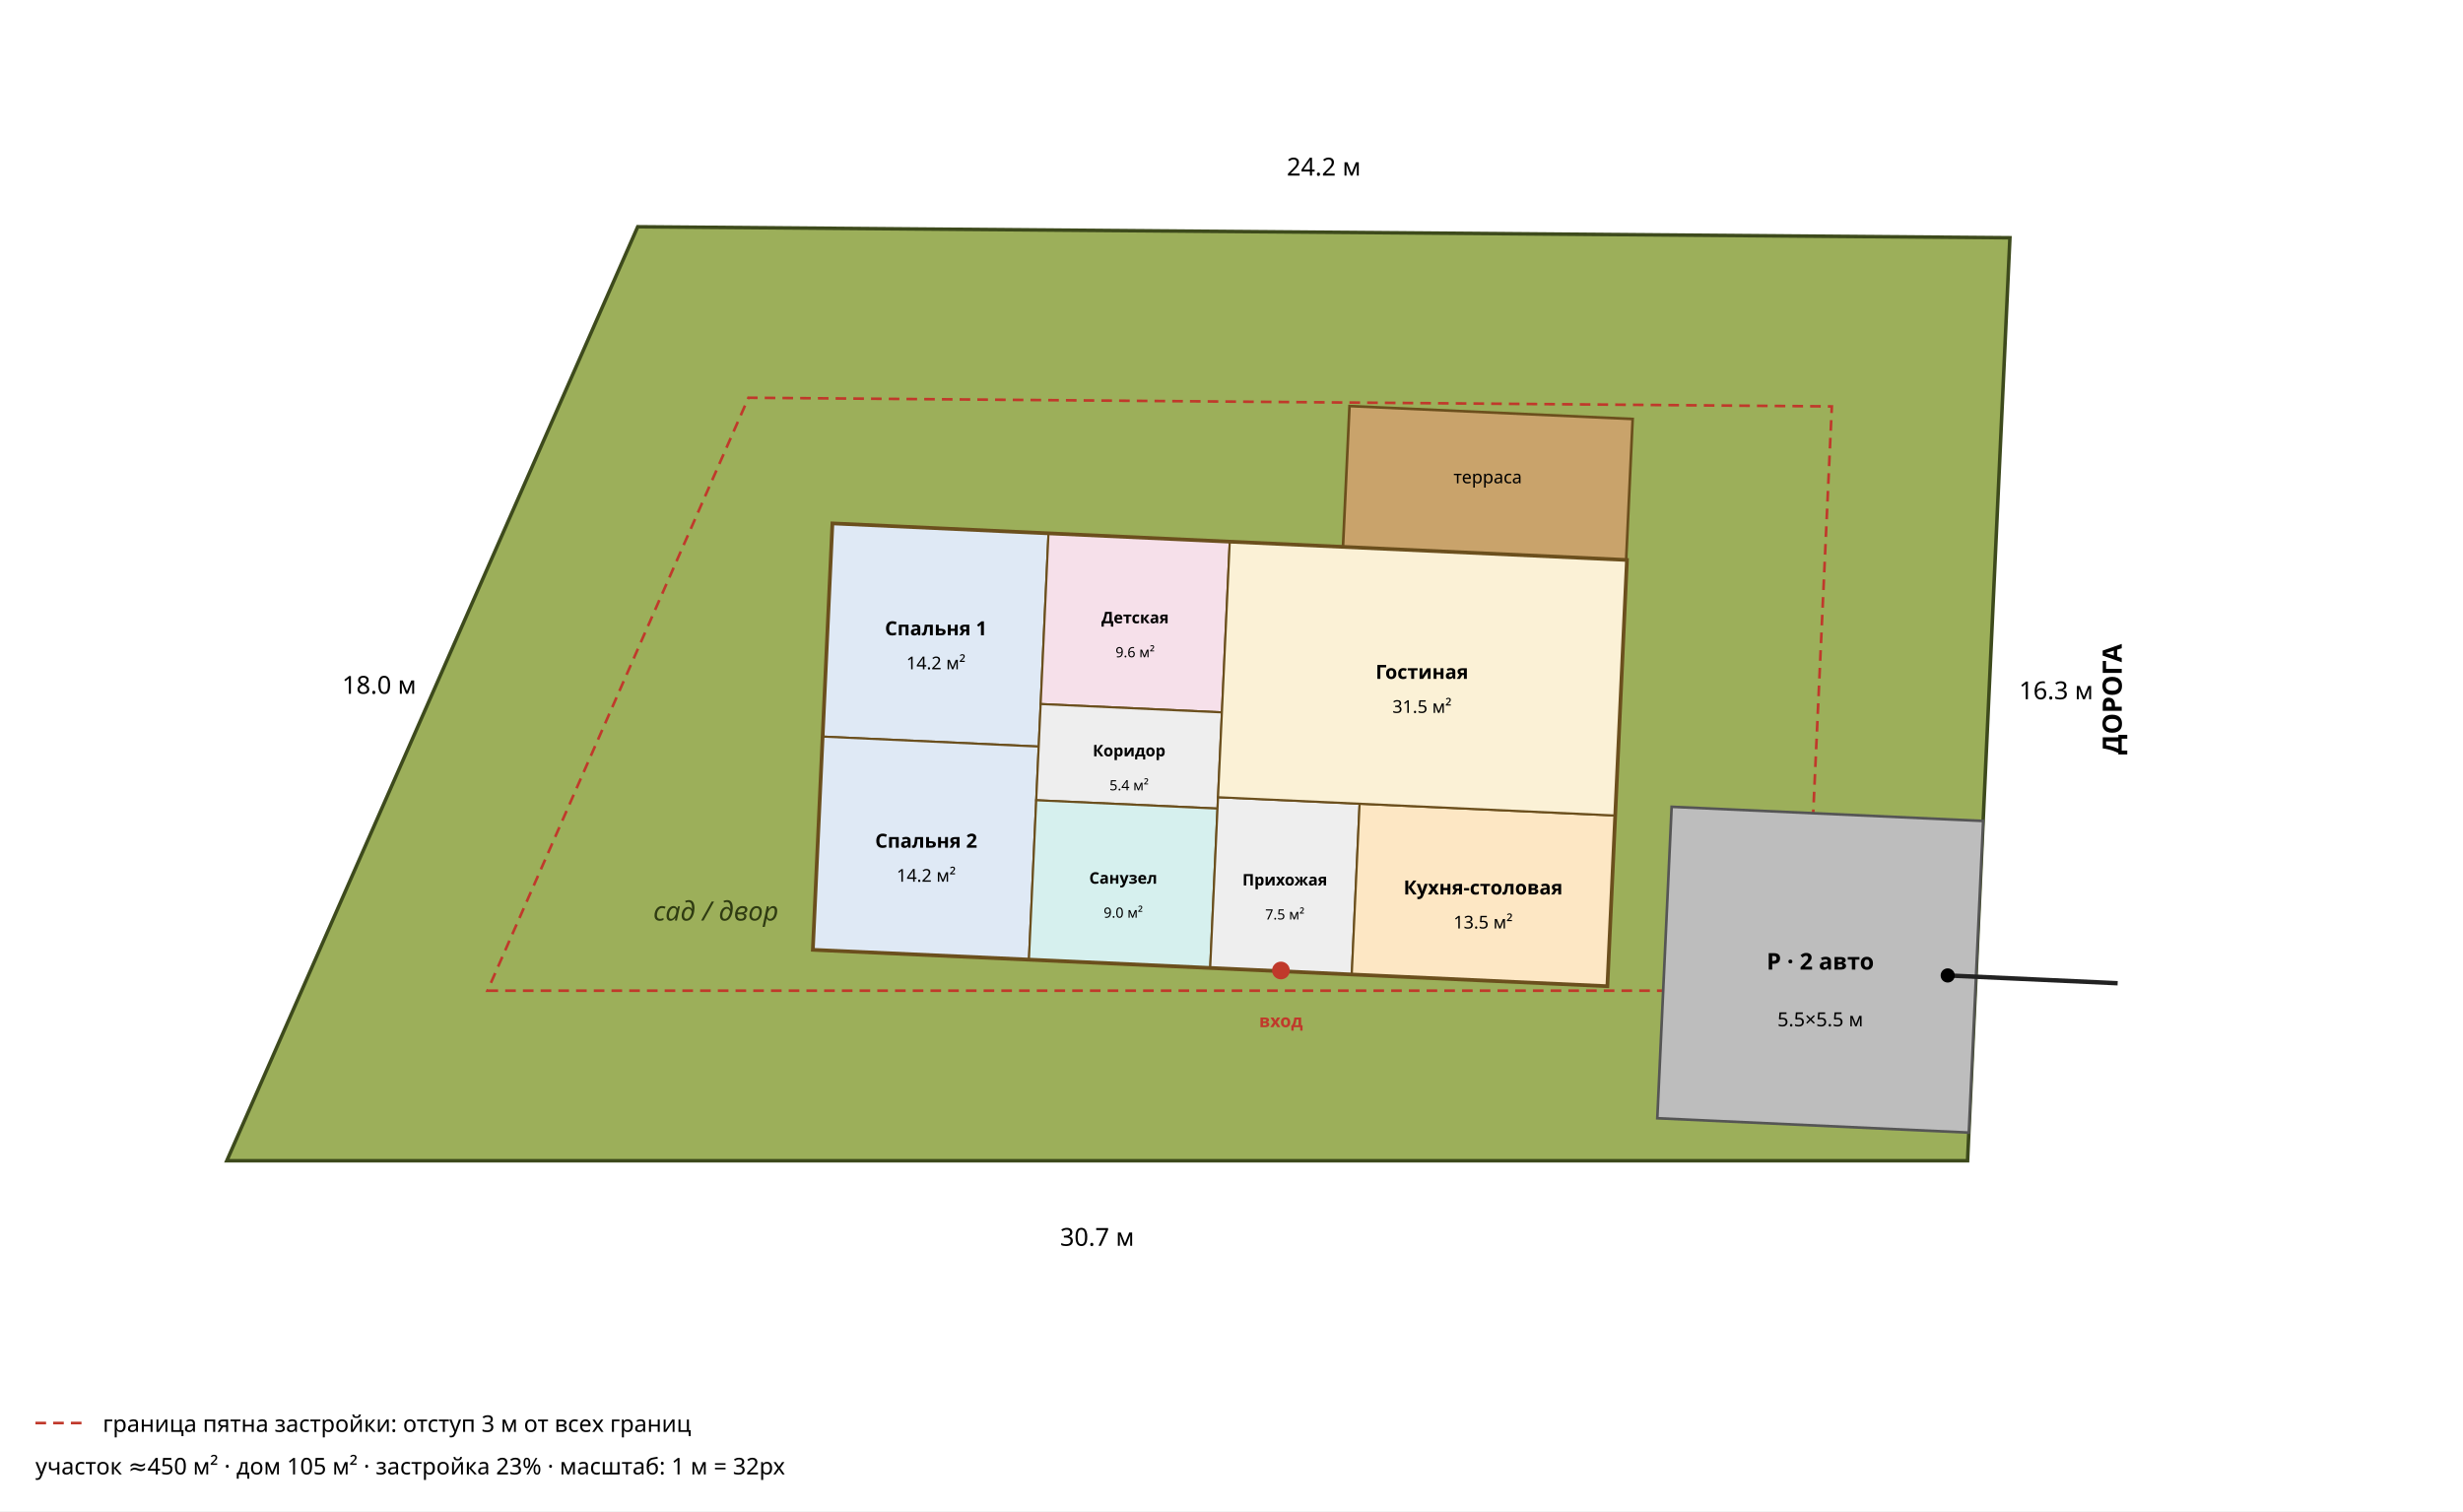
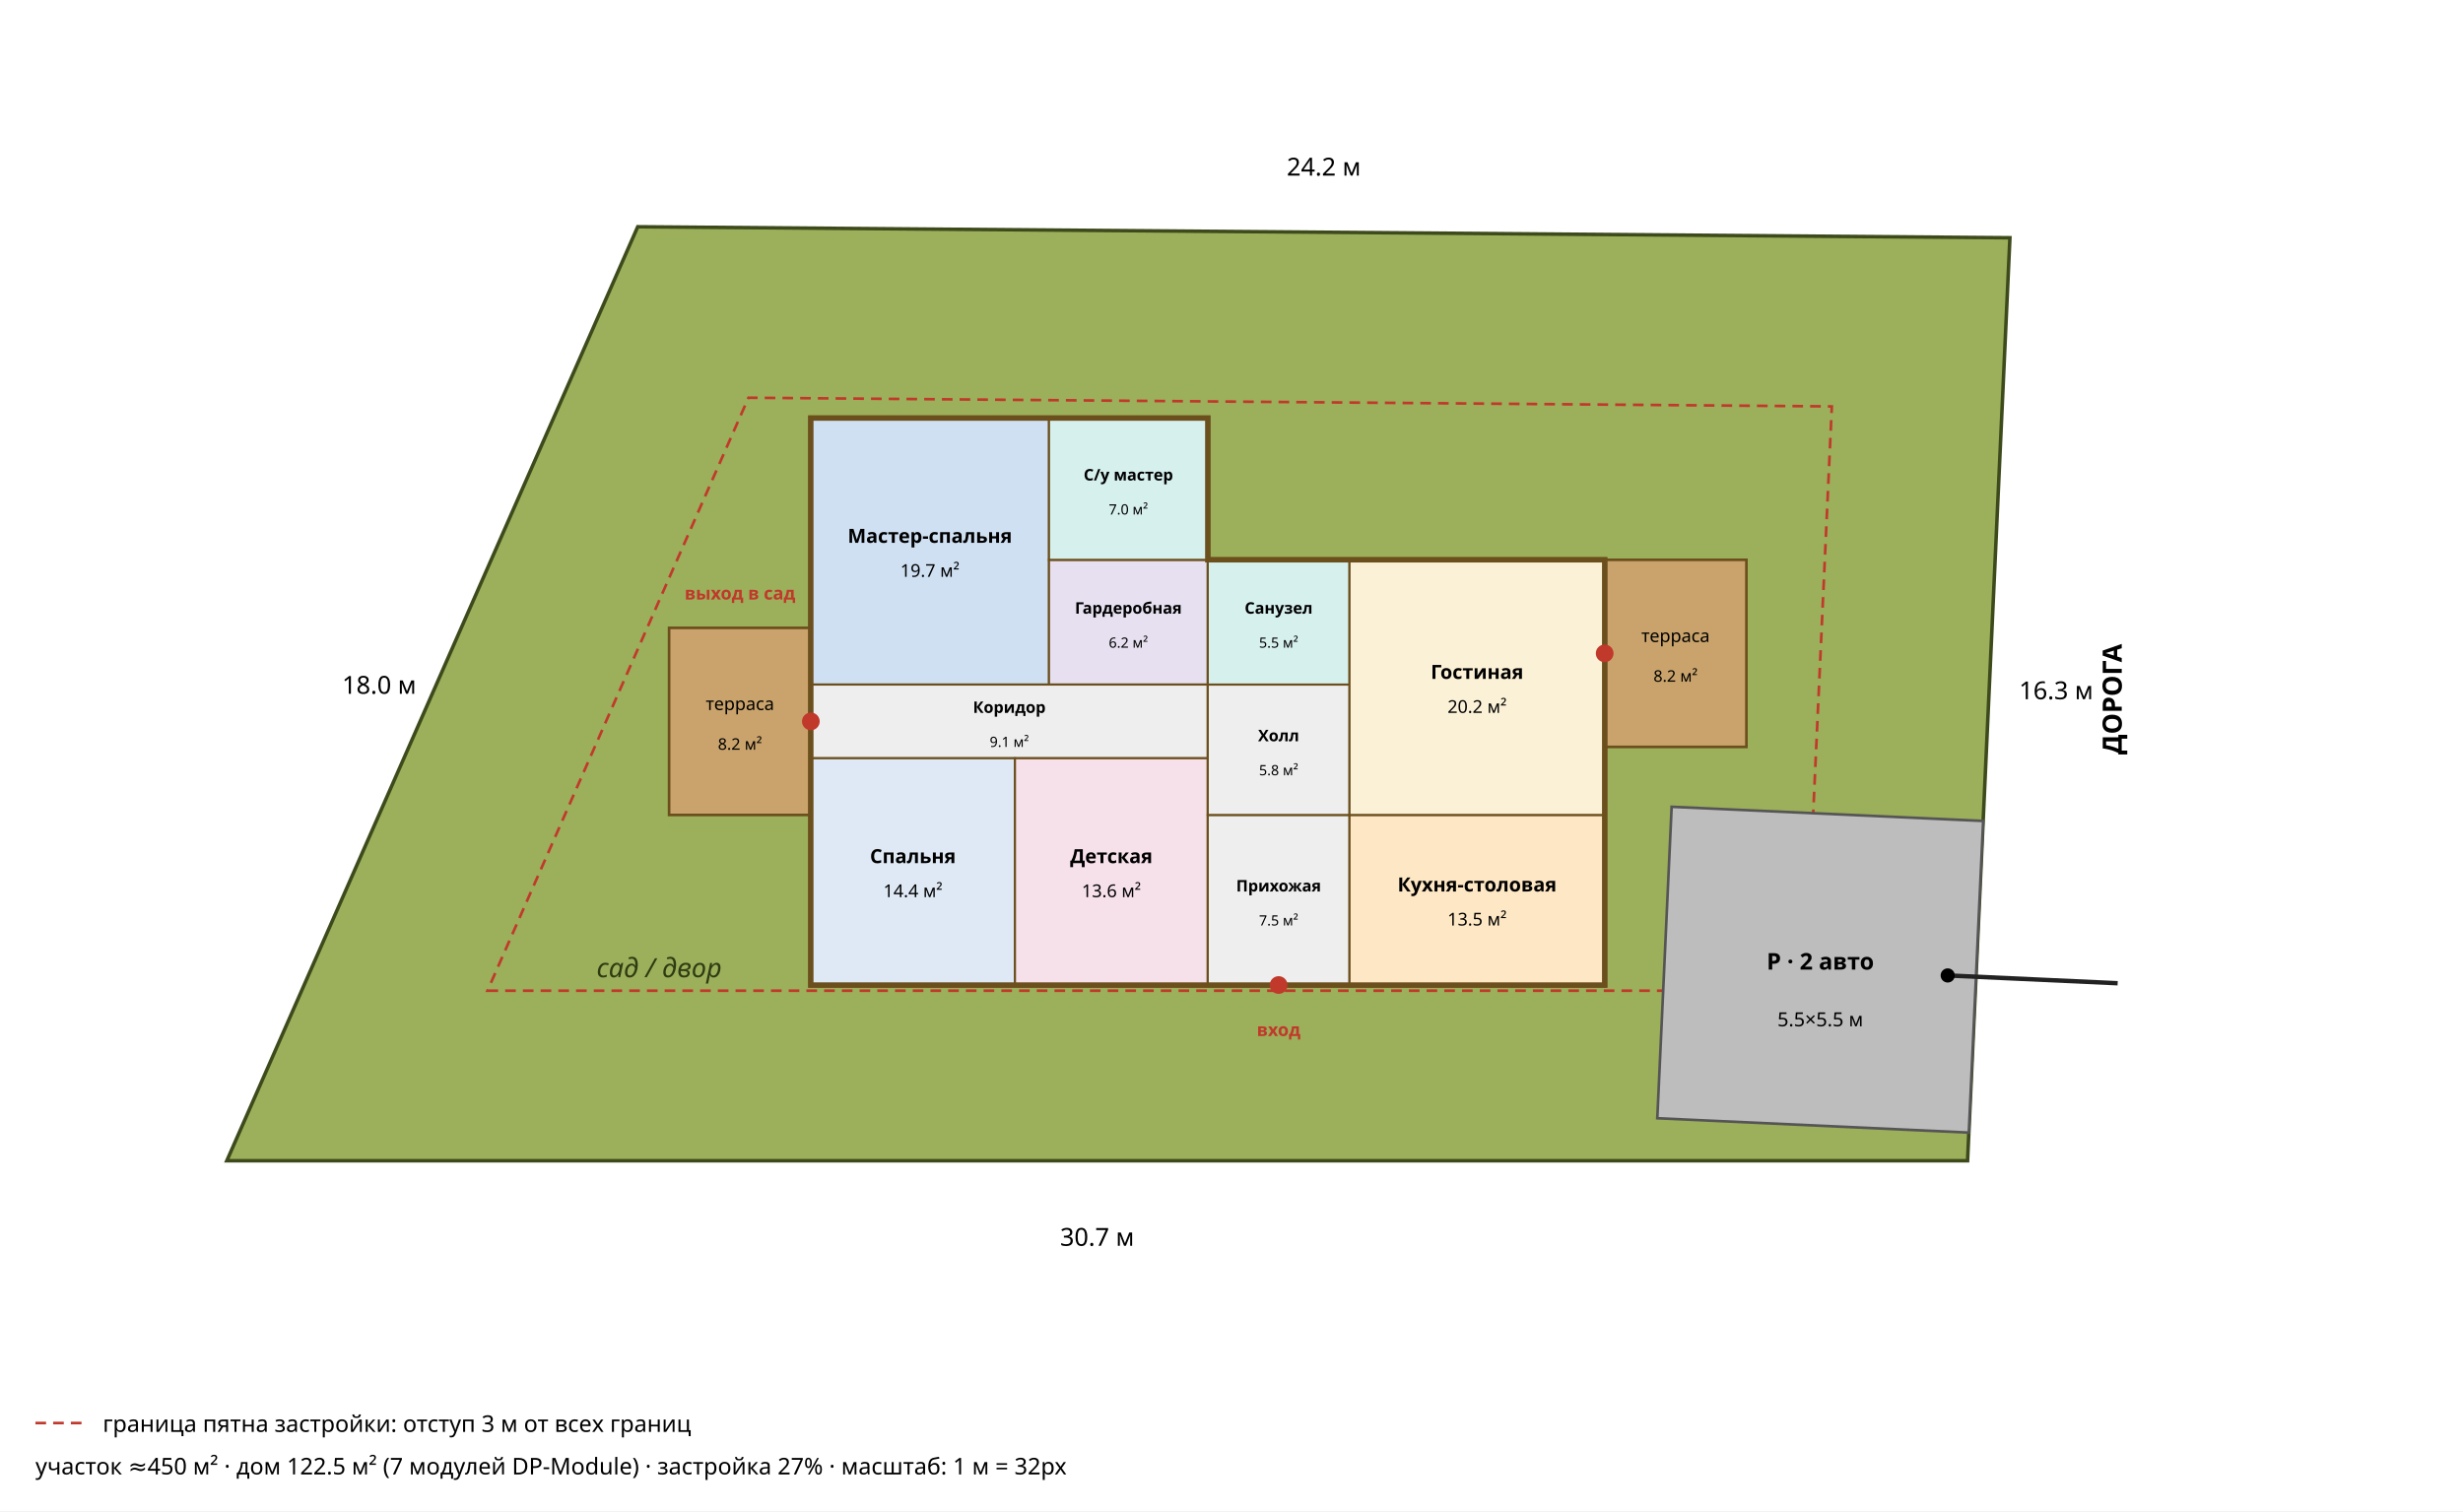
<svg xmlns="http://www.w3.org/2000/svg" width="1390" height="853" viewBox="0 0 1390 853">
  <rect width="100%" height="100%" fill="#fff" />
  <polygon points="128.0,655.2 1110.4,655.2 1134.3,134.2 359.9,128.0" fill="#9caf5a" stroke="#3d4a1c" stroke-width="2" />
  <polygon points="275.1,559.2 1018.7,559.2 1033.8,229.4 422.4,224.5" fill="none" stroke="#c0392b" stroke-width="1.5" stroke-dasharray="6 4" />
  <polygon points="1111.1,639.3 1119.2,463.4 943.4,455.4 935.3,631.2" fill="#bdbdbd" stroke="#555" stroke-width="1.5" />
-   <polygon points="757.9,309.1 917.7,316.5 921.4,236.5 761.6,229.2" fill="#c9a36b" stroke="#6b4f1d" stroke-width="1.5" />
-   <text x="839.6" y="272.8" font-size="10" text-anchor="middle" font-family="sans-serif">терраса</text>
-   <polygon points="906.7,556.2 917.7,316.5 470.2,295.9 459.2,535.7" fill="#f3e6c8" stroke="#6b4f1d" stroke-width="3" />
-   <polygon points="464.7,415.8 586.2,421.4 591.7,301.5 470.2,295.9" fill="#dfe9f5" stroke="#6b4f1d" stroke-width="1.2" />
-   <polygon points="459.2,535.7 580.7,541.2 586.2,421.4 464.7,415.8" fill="#dfe9f5" stroke="#6b4f1d" stroke-width="1.2" />
-   <polygon points="587.3,397.4 689.6,402.1 694.0,306.2 591.7,301.5" fill="#f6e0ea" stroke="#6b4f1d" stroke-width="1.2" />
-   <polygon points="584.8,451.7 687.1,456.4 689.6,402.1 587.3,397.4" fill="#eeeeee" stroke="#6b4f1d" stroke-width="1.2" />
-   <polygon points="580.7,541.2 683.0,545.9 687.1,456.4 584.8,451.7" fill="#d6f0ee" stroke="#6b4f1d" stroke-width="1.2" />
-   <polygon points="683.0,545.9 762.9,549.6 767.3,453.7 687.4,450.0" fill="#eeeeee" stroke="#6b4f1d" stroke-width="1.2" />
-   <polygon points="762.9,549.6 906.7,556.2 911.1,460.3 767.3,453.7" fill="#fde7c4" stroke="#6b4f1d" stroke-width="1.2" />
-   <polygon points="687.4,450.0 911.1,460.3 917.7,316.5 694.0,306.2" fill="#fbf1d6" stroke="#6b4f1d" stroke-width="1.2" />
-   <text x="528.2" y="358.6" font-size="11" text-anchor="middle" font-family="sans-serif" font-weight="bold">Спальня 1</text>
-   <text x="528.2" y="377.8" font-size="10" text-anchor="middle" font-family="sans-serif">14.2 м²</text>
-   <text x="522.7" y="478.5" font-size="11" text-anchor="middle" font-family="sans-serif" font-weight="bold">Спальня 2</text>
-   <text x="522.7" y="497.7" font-size="10" text-anchor="middle" font-family="sans-serif">14.2 м²</text>
-   <text x="640.6" y="351.8" font-size="9" text-anchor="middle" font-family="sans-serif" font-weight="bold">Детская</text>
-   <text x="640.6" y="371.0" font-size="8" text-anchor="middle" font-family="sans-serif">9.6 м²</text>
-   <text x="637.2" y="426.9" font-size="9" text-anchor="middle" font-family="sans-serif" font-weight="bold">Коридор</text>
-   <text x="637.2" y="446.1" font-size="8" text-anchor="middle" font-family="sans-serif">5.4 м²</text>
-   <text x="633.9" y="498.8" font-size="9" text-anchor="middle" font-family="sans-serif" font-weight="bold">Санузел</text>
-   <text x="633.9" y="518.0" font-size="8" text-anchor="middle" font-family="sans-serif">9.0 м²</text>
-   <text x="725.1" y="499.8" font-size="9" text-anchor="middle" font-family="sans-serif" font-weight="bold">Прихожая</text>
-   <text x="725.1" y="519.0" font-size="8" text-anchor="middle" font-family="sans-serif">7.5 м²</text>
-   <text x="837.0" y="504.9" font-size="11" text-anchor="middle" font-family="sans-serif" font-weight="bold">Кухня-столовая</text>
-   <text x="837.0" y="524.1" font-size="10" text-anchor="middle" font-family="sans-serif">13.5 м²</text>
-   <text x="802.5" y="383.2" font-size="11" text-anchor="middle" font-family="sans-serif" font-weight="bold">Гостиная</text>
-   <text x="802.5" y="402.4" font-size="10" text-anchor="middle" font-family="sans-serif">31.5 м²</text>
-   <circle cx="722.9" cy="547.8" r="5" fill="#c0392b" />
-   <text x="722.9" y="579.8" font-size="10" text-anchor="middle" font-family="sans-serif" fill="#c0392b" font-weight="bold">вход</text>
+   <polygon points="905.6,421.6 985.6,421.6 985.6,316.0 905.6,316.0" fill="#c9a36b" stroke="#6b4f1d" stroke-width="1.5" />
+   <text x="945.6" y="362.4" font-size="10" text-anchor="middle" font-family="sans-serif">терраса</text>
+   <text x="945.6" y="384.8" font-size="9" text-anchor="middle" font-family="sans-serif">8.2 м²</text>
+   <polygon points="377.6,460.0 457.6,460.0 457.6,354.4 377.6,354.4" fill="#c9a36b" stroke="#6b4f1d" stroke-width="1.5" />
+   <text x="417.6" y="400.8" font-size="10" text-anchor="middle" font-family="sans-serif">терраса</text>
+   <text x="417.6" y="423.2" font-size="9" text-anchor="middle" font-family="sans-serif">8.2 м²</text>
+   <polygon points="457.6,556.0 905.6,556.0 905.6,316.0 681.6,316.0 681.6,236.0 457.6,236.0" fill="#f3e6c8" stroke="#6b4f1d" stroke-width="3" />
+   <polygon points="457.6,386.4 592.0,386.4 592.0,236.0 457.6,236.0" fill="#cfe0f3" stroke="#6b4f1d" stroke-width="1.2" />
+   <polygon points="592.0,386.4 681.6,386.4 681.6,316.0 592.0,316.0" fill="#e6e0f0" stroke="#6b4f1d" stroke-width="1.2" />
+   <polygon points="592.0,316.0 681.6,316.0 681.6,236.0 592.0,236.0" fill="#d6f0ee" stroke="#6b4f1d" stroke-width="1.2" />
+   <polygon points="457.6,428.0 681.6,428.0 681.6,386.4 457.6,386.4" fill="#eeeeee" stroke="#6b4f1d" stroke-width="1.2" />
+   <polygon points="457.6,556.0 572.8,556.0 572.8,428.0 457.6,428.0" fill="#dfe9f5" stroke="#6b4f1d" stroke-width="1.2" />
+   <polygon points="572.8,556.0 681.6,556.0 681.6,428.0 572.8,428.0" fill="#f6e0ea" stroke="#6b4f1d" stroke-width="1.2" />
+   <polygon points="681.6,556.0 761.6,556.0 761.6,460.0 681.6,460.0" fill="#eeeeee" stroke="#6b4f1d" stroke-width="1.2" />
+   <polygon points="681.6,460.0 761.6,460.0 761.6,386.4 681.6,386.4" fill="#eeeeee" stroke="#6b4f1d" stroke-width="1.2" />
+   <polygon points="681.6,386.4 761.6,386.4 761.6,316.0 681.6,316.0" fill="#d6f0ee" stroke="#6b4f1d" stroke-width="1.2" />
+   <polygon points="761.6,556.0 905.6,556.0 905.6,460.0 761.6,460.0" fill="#fde7c4" stroke="#6b4f1d" stroke-width="1.2" />
+   <polygon points="761.6,460.0 905.6,460.0 905.6,316.0 761.6,316.0" fill="#fbf1d6" stroke="#6b4f1d" stroke-width="1.2" />
+   <polygon points="457.6,556.0 905.6,556.0 905.6,316.0 681.6,316.0 681.6,236.0 457.6,236.0" fill="none" stroke="#6b4f1d" stroke-width="3" />
+   <text x="524.8" y="306.4" font-size="11" text-anchor="middle" font-family="sans-serif" font-weight="bold">Мастер-спальня</text>
+   <text x="524.8" y="325.6" font-size="10" text-anchor="middle" font-family="sans-serif">19.7 м²</text>
+   <text x="636.8" y="346.4" font-size="9" text-anchor="middle" font-family="sans-serif" font-weight="bold">Гардеробная</text>
+   <text x="636.8" y="365.6" font-size="8" text-anchor="middle" font-family="sans-serif">6.2 м²</text>
+   <text x="636.8" y="271.2" font-size="9" text-anchor="middle" font-family="sans-serif" font-weight="bold">С/у мастер</text>
+   <text x="636.8" y="290.4" font-size="8" text-anchor="middle" font-family="sans-serif">7.0 м²</text>
+   <text x="569.6" y="402.4" font-size="9" text-anchor="middle" font-family="sans-serif" font-weight="bold">Коридор</text>
+   <text x="569.6" y="421.6" font-size="8" text-anchor="middle" font-family="sans-serif">9.1 м²</text>
+   <text x="515.2" y="487.2" font-size="11" text-anchor="middle" font-family="sans-serif" font-weight="bold">Спальня</text>
+   <text x="515.2" y="506.4" font-size="10" text-anchor="middle" font-family="sans-serif">14.4 м²</text>
+   <text x="627.2" y="487.2" font-size="11" text-anchor="middle" font-family="sans-serif" font-weight="bold">Детская</text>
+   <text x="627.2" y="506.4" font-size="10" text-anchor="middle" font-family="sans-serif">13.6 м²</text>
+   <text x="721.6" y="503.2" font-size="9" text-anchor="middle" font-family="sans-serif" font-weight="bold">Прихожая</text>
+   <text x="721.6" y="522.4" font-size="8" text-anchor="middle" font-family="sans-serif">7.5 м²</text>
+   <text x="721.6" y="418.4" font-size="9" text-anchor="middle" font-family="sans-serif" font-weight="bold">Холл</text>
+   <text x="721.6" y="437.6" font-size="8" text-anchor="middle" font-family="sans-serif">5.8 м²</text>
+   <text x="721.6" y="346.4" font-size="9" text-anchor="middle" font-family="sans-serif" font-weight="bold">Санузел</text>
+   <text x="721.6" y="365.6" font-size="8" text-anchor="middle" font-family="sans-serif">5.5 м²</text>
+   <text x="833.6" y="503.2" font-size="11" text-anchor="middle" font-family="sans-serif" font-weight="bold">Кухня-столовая</text>
+   <text x="833.6" y="522.4" font-size="10" text-anchor="middle" font-family="sans-serif">13.5 м²</text>
+   <text x="833.6" y="383.2" font-size="11" text-anchor="middle" font-family="sans-serif" font-weight="bold">Гостиная</text>
+   <text x="833.6" y="402.4" font-size="10" text-anchor="middle" font-family="sans-serif">20.2 м²</text>
+   <circle cx="721.6" cy="556.0" r="5" fill="#c0392b" />
+   <text x="721.6" y="584.8" font-size="10" text-anchor="middle" font-family="sans-serif" fill="#c0392b" font-weight="bold">вход</text>
+   <circle cx="457.6" cy="407.2" r="5" fill="#c0392b" />
+   <text x="417.6" y="338.4" font-size="10" text-anchor="middle" font-family="sans-serif" fill="#c0392b" font-weight="bold">выход в сад</text>
+   <circle cx="905.6" cy="368.8" r="5" fill="#c0392b" />
  <text x="1027.3" y="547.3" font-size="13" text-anchor="middle" font-family="sans-serif" font-weight="bold">P · 2 авто</text>
  <text x="1027.3" y="579.3" font-size="11" text-anchor="middle" font-family="sans-serif">5.5×5.5 м</text>
  <text x="619.2" y="703.2" font-size="14" text-anchor="middle" font-family="sans-serif">30.7 м</text>
  <text x="747.1" y="99.1" font-size="14" text-anchor="middle" font-family="sans-serif">24.2 м</text>
  <text x="214.0" y="391.6" font-size="14" text-anchor="middle" font-family="sans-serif">18.0 м</text>
  <text x="1160.4" y="394.7" font-size="14" text-anchor="middle" font-family="sans-serif">16.3 м</text>
  <text x="1197.4" y="394.7" font-size="15" font-weight="bold" text-anchor="middle" font-family="sans-serif" transform="rotate(-90 1197.4 394.7)">ДОРОГА</text>
  <line x1="1195.1" y1="555.0" x2="1099.2" y2="550.6" stroke="#222" stroke-width="2.5" />
  <circle cx="1099.2" cy="550.6" r="4" />
-   <text x="404.0" y="519.6" font-size="15" text-anchor="middle" font-family="sans-serif" fill="#2f3b12" font-style="italic">сад / двор</text>
+   <text x="372.0" y="551.6" font-size="15" text-anchor="middle" font-family="sans-serif" fill="#2f3b12" font-style="italic">сад / двор</text>
  <rect x="20" y="796.24" width="28" height="0" stroke="#c0392b" stroke-dasharray="6 4" stroke-width="1.5" />
  <line x1="20" y1="803.24" x2="50" y2="803.24" stroke="#c0392b" stroke-dasharray="6 4" stroke-width="1.5" />
  <text x="58" y="808.24" font-size="13" font-family="sans-serif">граница пятна застройки: отступ 3 м от всех границ</text>
-   <text x="20" y="832.24" font-size="13" font-family="sans-serif">участок ≈450 м² · дом 105 м² · застройка 23% · масштаб: 1 м = 32px</text>
+   <text x="20" y="832.24" font-size="13" font-family="sans-serif">участок ≈450 м² · дом 122.5 м² (7 модулей DP-Module) · застройка 27% · масштаб: 1 м = 32px</text>
</svg>
